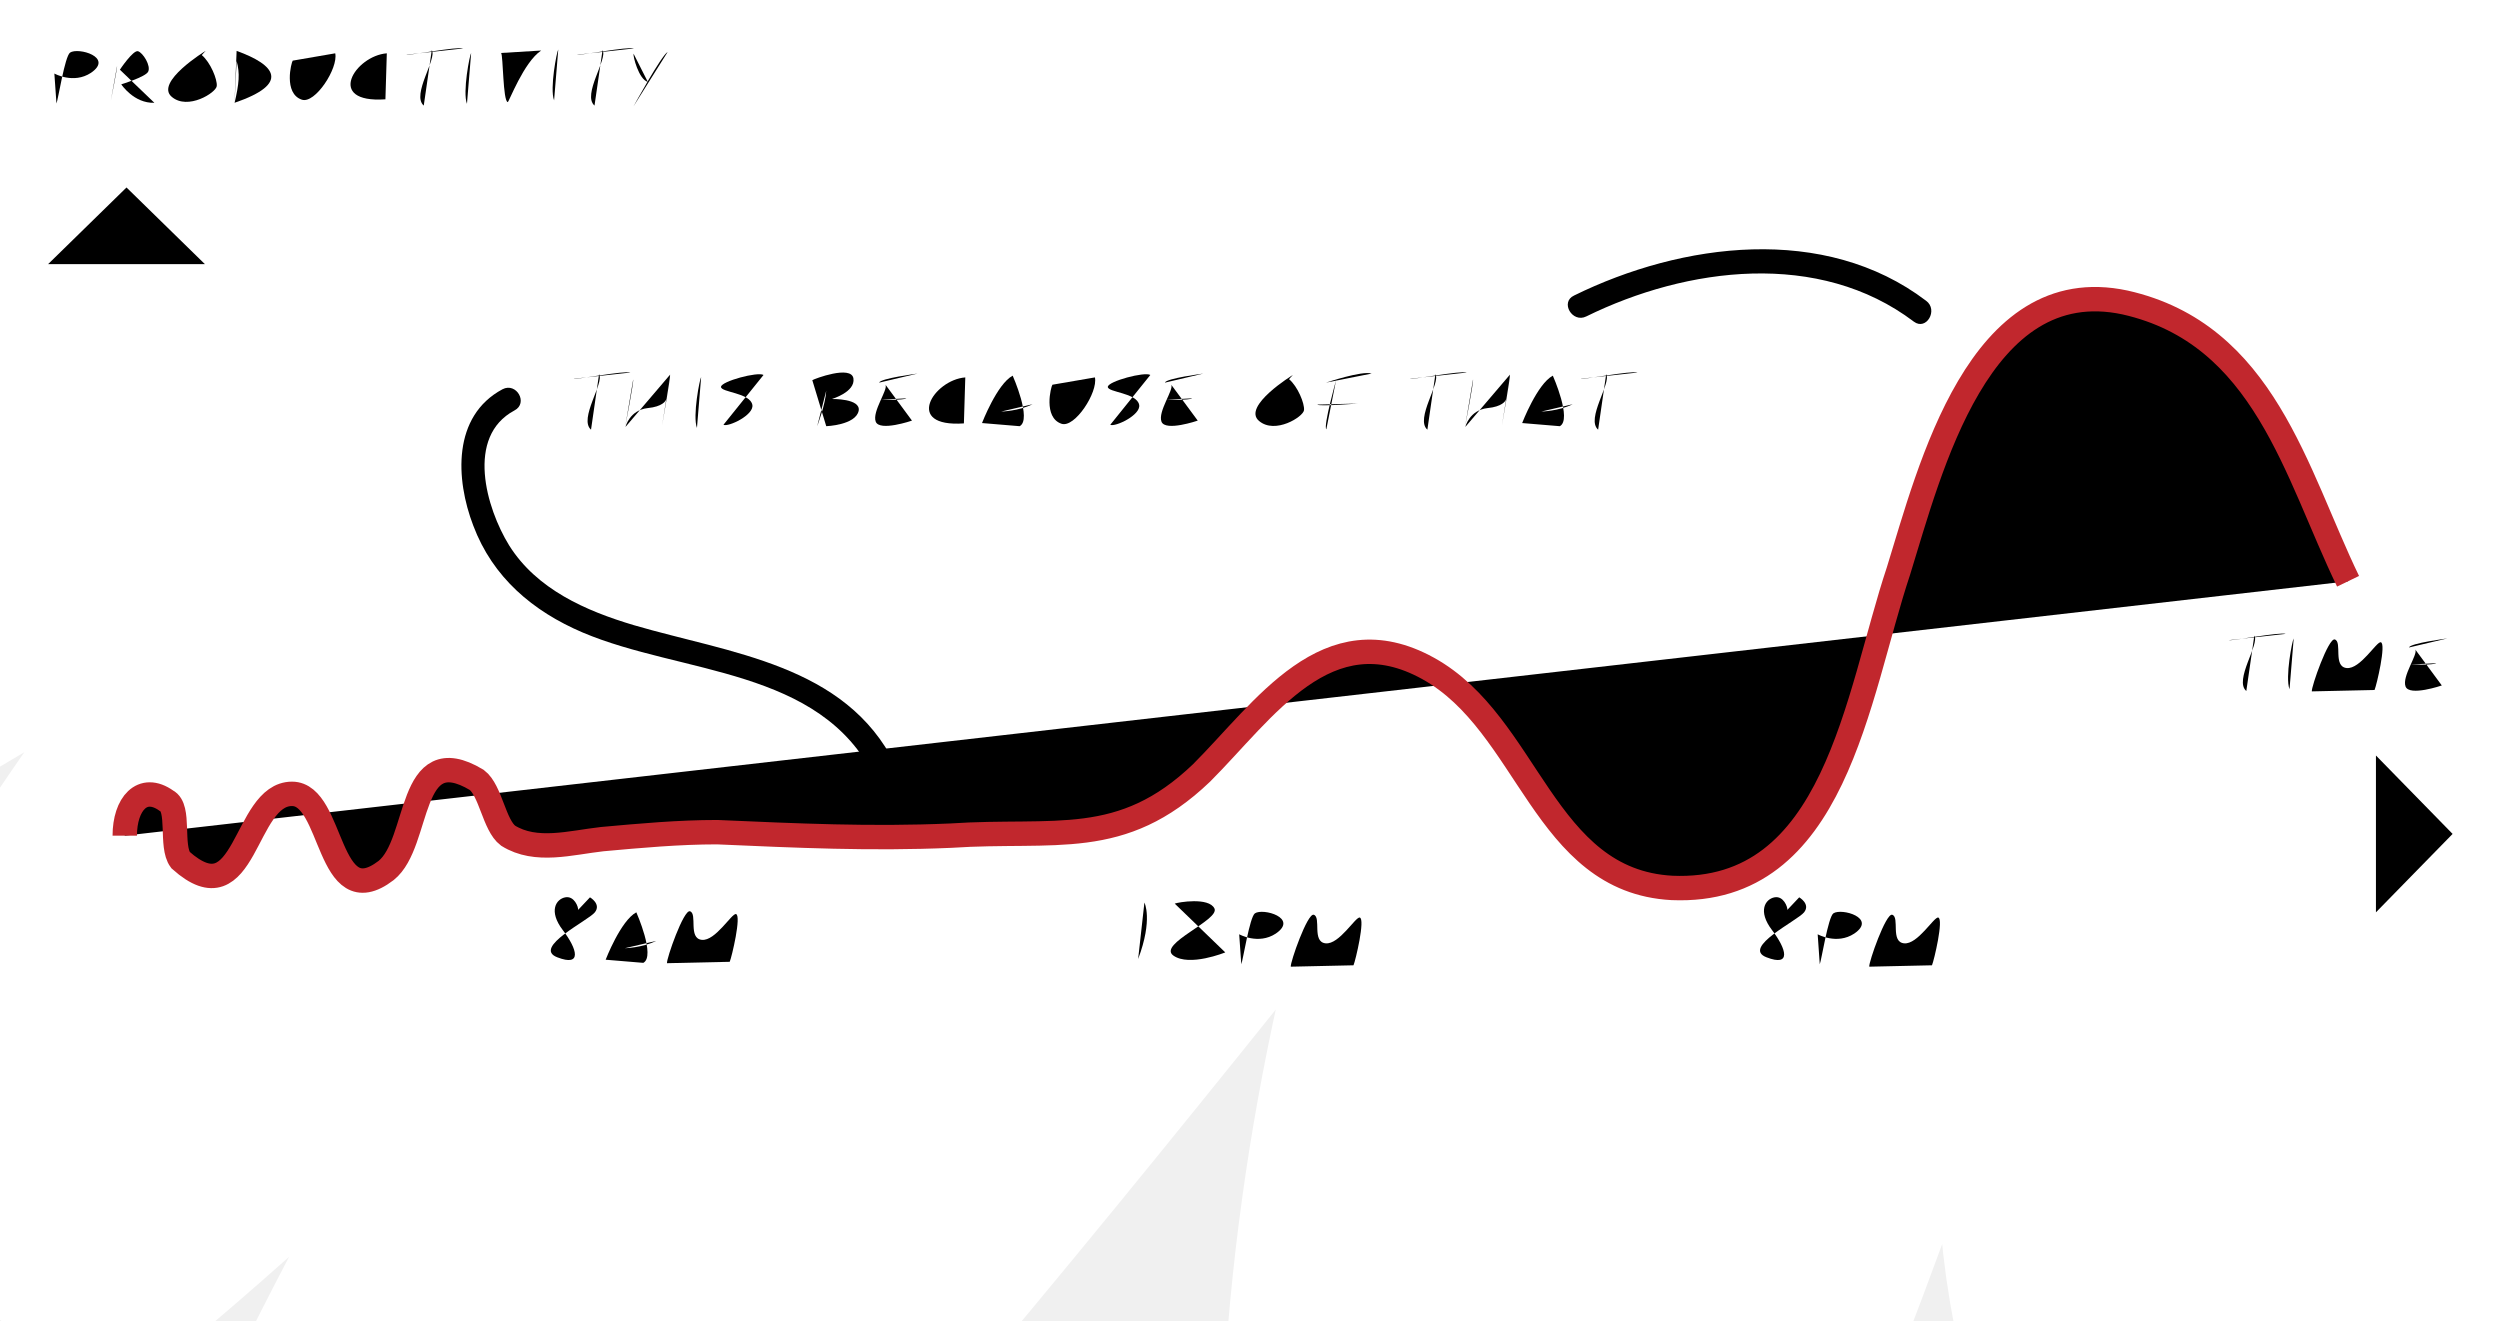
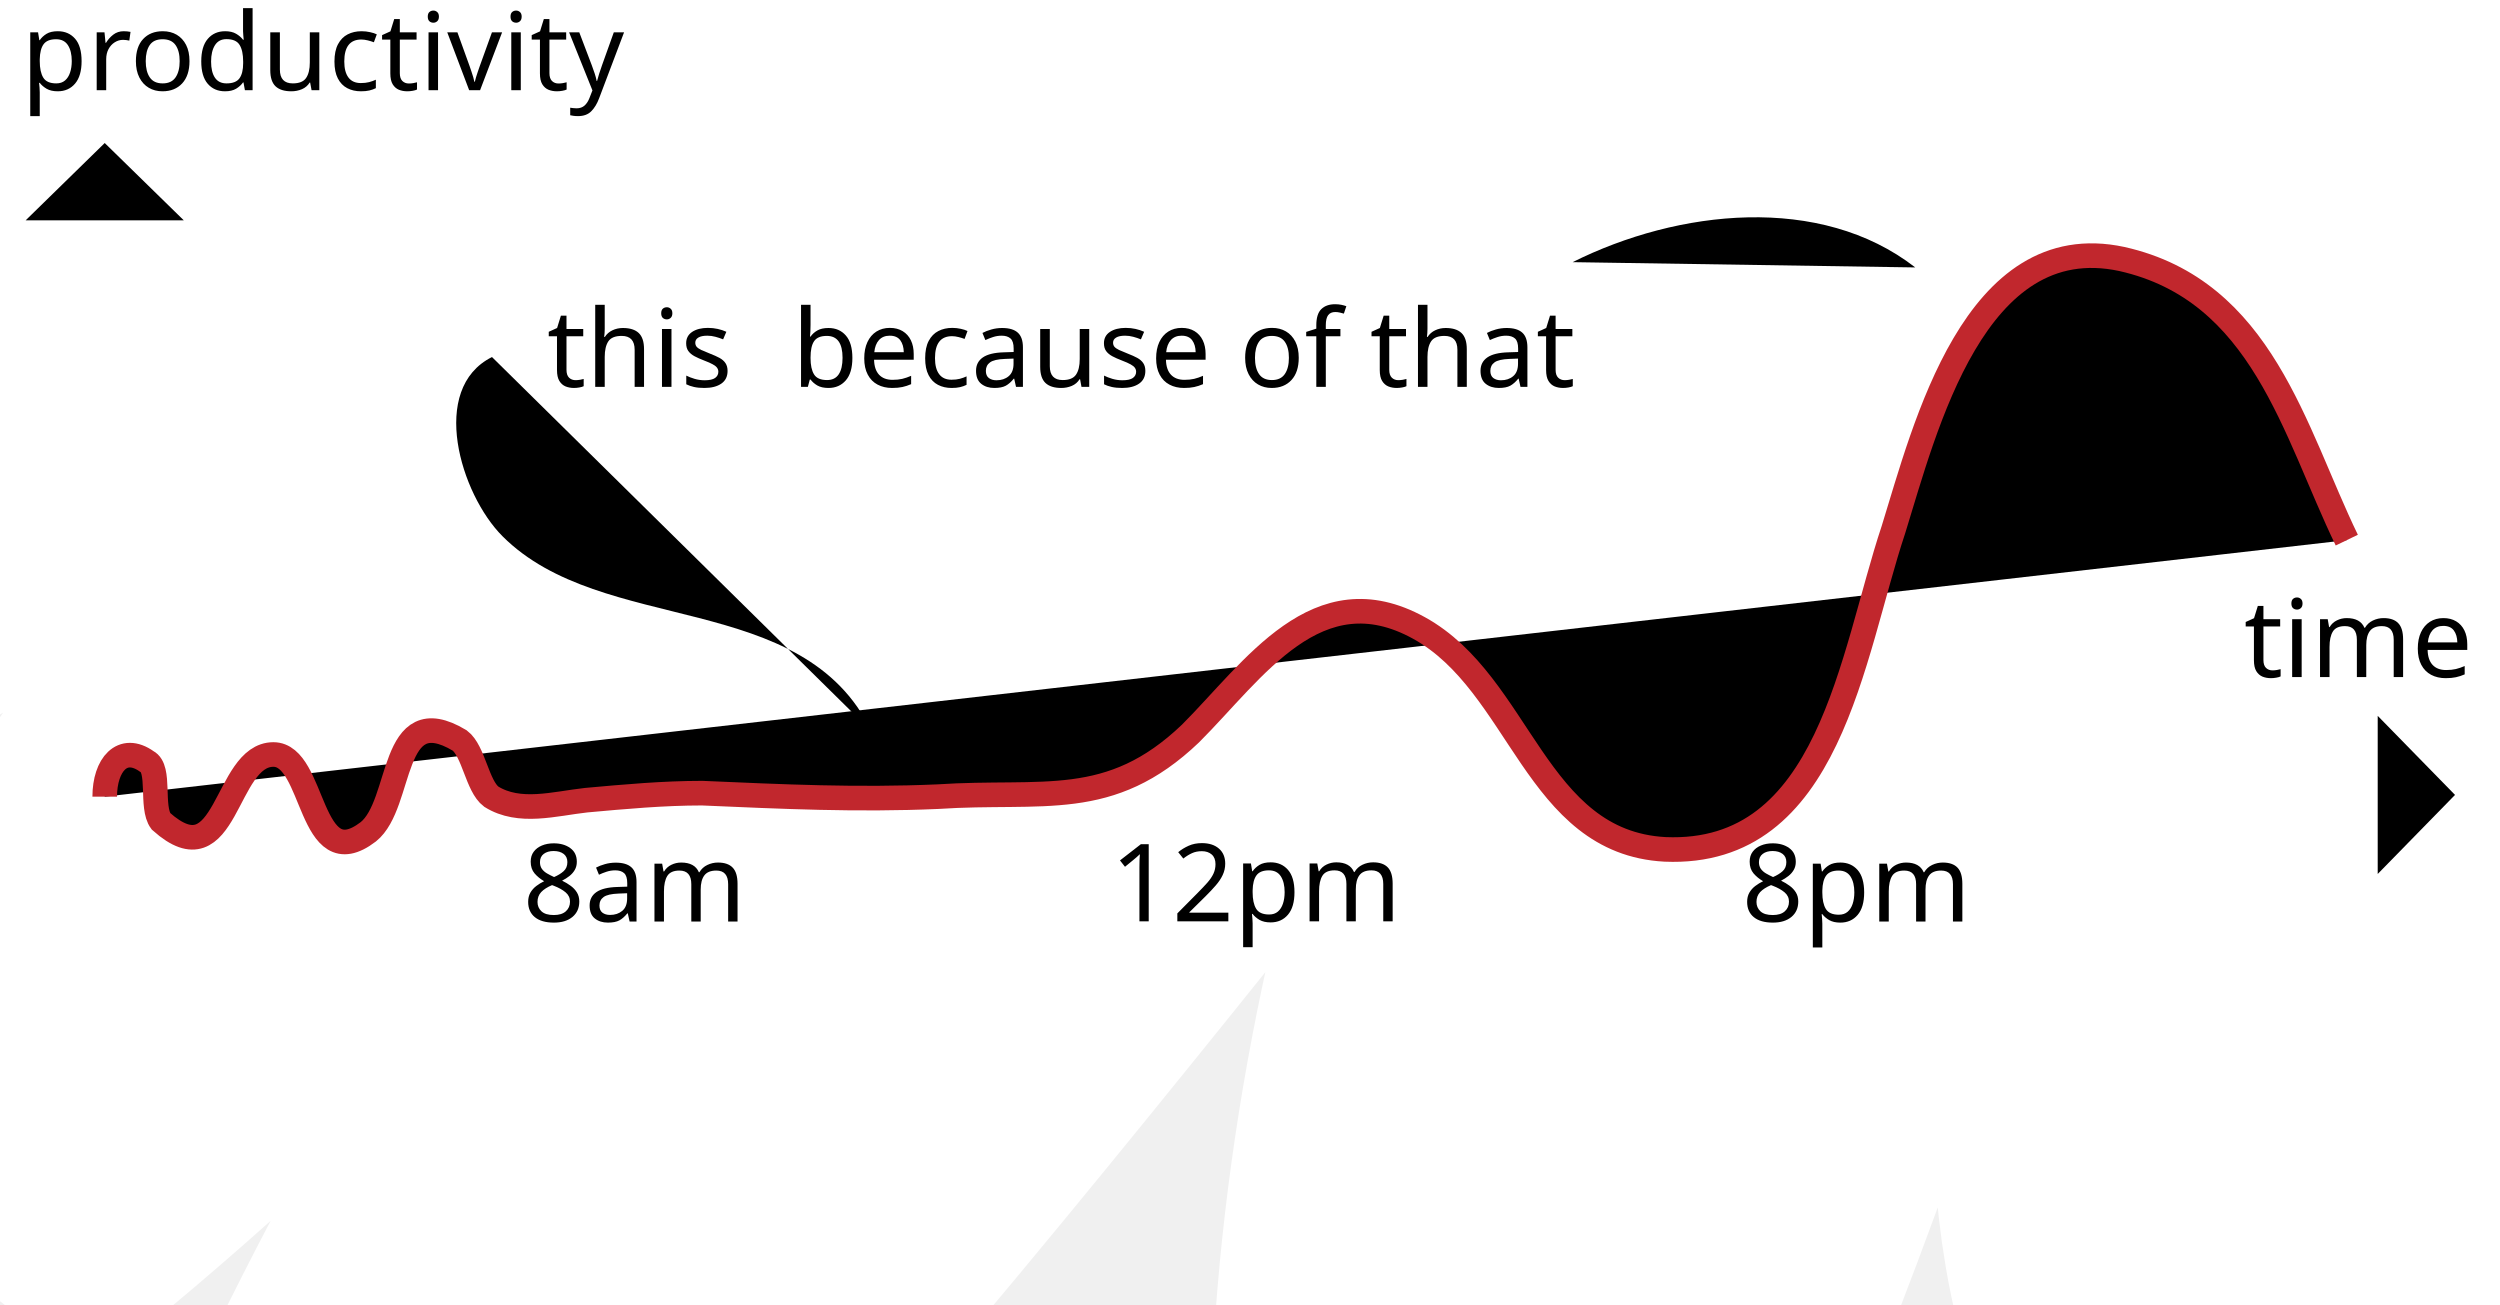
- <svg xmlns="http://www.w3.org/2000/svg" version="1.1" id="Layer_1" x="0px" y="0px" viewBox="0 0 717.4 378.8" enable-background="new 0 0 717.4 378.8" xml:space="preserve">
-   <path stroke="#FFFFFF" stroke-width="120" d="M122.3-45.6  c-43.1,35-94.4,59-136.3,95.3s-74.9,91.3-62.8,145.5C42.1,127.4,157.1,52.6,267.4-28.4C185.3,106.1,59.5,212.8-5.3,356.5  C144.3,238.8,255,73.9,417.1-25.9c16.7-10.3,34.8-20,54.3-20.2c-11.5,41.7-46.6,71.7-78.5,100.9C257.2,179.1,150.2,334.4,82.4,505.4  c41.1-24.9,74.5-60.5,106.4-96.6C321.9,258.1,437.1,91.6,578.9-51c-5.1,36.4-27.1,67.7-46.8,98.8C455.6,168.4,406,309.3,410.4,452.1  c0.2,6.9,0.9,14.5,5.9,19.2c6,5.5,15.9,4.4,22.5-0.5c6.6-4.8,10.5-12.3,14.1-19.6C526.2,302.6,553.2,131.5,647.5-4.6  c9.7-13.9,24-29,40.5-25.2c-32.1,107.1-64,215.4-71.2,327c-1.9,29.6-1.9,60,7.2,88.2s28.8,54.4,56.5,64.9  c13.9-84,8.6-169.7,11.5-254.8c2.9-85,14.9-172.7,59.2-245.4" />
+ <svg xmlns="http://www.w3.org/2000/svg" version="1.1" id="Layer_1" x="0px" y="0px" viewBox="0 0 711.4 371.3" enable-background="new 0 0 711.4 371.3" xml:space="preserve">
+   <path stroke="#FFFFFF" stroke-width="120" d="M116.3-58.7  C73.2-23.8,21.9,0.3-20,36.6s-74.9,91.3-62.8,145.5C36.1,114.2,151.1,39.5,261.4-41.6C179.3,92.9,53.5,199.6-11.3,343.3  C138.3,225.6,249,60.7,411.1-39c16.7-10.3,34.8-20,54.3-20.2c-11.5,41.7-46.6,71.7-78.5,100.9C251.2,165.9,144.2,321.2,76.4,492.3  c41.1-24.9,74.5-60.5,106.4-96.6C315.9,245,431.1,78.5,572.9-64.2c-5.1,36.4-27.1,67.7-46.8,98.8C449.6,155.2,400,296.1,404.4,438.9  c0.2,6.9,0.9,14.5,5.9,19.2c6,5.5,15.9,4.4,22.5-0.5s10.5-12.3,14.1-19.6c73.3-148.6,100.3-319.7,194.6-455.8  c9.7-13.9,24-29,40.5-25.2C650,64.1,618,172.4,610.9,284c-1.9,29.6-1.9,60,7.2,88.2s28.8,54.4,56.5,64.9  c13.9-84,8.6-169.7,11.5-254.8c2.9-85,14.9-172.7,59.2-245.4" />
  <g>
-     <path d="   M16.2,29.7c0.5-1.2,2.4-13.5,3.9-14.6c2.3-1.6,12.6,1.3,6,5.8c-5,3.3-10.5,0.2-10.5,0.2" />
-     <path d="   M33.6,18.9c0.1,0.6-1.8,10-1.8,10 M44.3,29.5c-5.9,0.2-9.5-5.3-9.5-5.3s6.9-2.1,7.7-3.6c0.9-1.7-1.5-5.5-2.9-5.9   c-1.4-0.4-5.2,5.3-5.2,5.3" />
-     <path d="   M59,14.6c0,0-14.7,9-9.7,13.2c4.6,3.9,12.7-1.2,12.9-3.1c0.2-1.9-1.8-6.8-4.3-8.9" />
-     <path d="   M67.9,17.5c1,3.6,0.7,6.5-0.6,12.1 M67.3,29.5c16.1-5.5,11.7-10.9,0.6-14.9" />
-     <path d="   M84,17.4c-0.4,0.5-2.7,9.4,2.6,11.2c3.8,1.3,10.5-9,9.6-13.3" />
-     <path d="   M111,15.3c-9.1,0.7-17.8,14.4-0.4,13.2" />
-     <path d="   M116.6,15.7c0.6,0.3,14.7-2.4,16.3-1.8 M123.9,14.4c1.6,2.4-5.9,12.8-2.3,15.9" />
-     <path d="   M135.2,15.2c-0.4,0.5-2.5,11.2-1.2,14.6" />
-     <path d="   M143.8,15.2c0.6,0.7,0.5,13.8,1.9,14.1c0.3,0.1,4.6-11.5,9.6-14.8" />
-     <path d="   M160.2,14.2c-0.4,0.5-2.5,11.2-1.2,14.6" />
-     <path d="   M165.6,15.7c0.6,0.3,14.7-2.4,16.3-1.8 M172.9,14.4c1.6,2.4-5.9,12.8-2.3,15.9" />
-     <path d="   M185.9,23.5c-2.6-0.7-4.3-7.4-4.1-8.1 M191.6,14.9c-1.8,1-9.8,15.6-9.8,15.6" />
-     <line stroke-width="7" x1="35.5" y1="378.8" x2="35.5" y2="53.8" />
-     <polyline stroke-width="7" points="   13.8,75.8 36.3,53.8 58.8,75.8  " />
+     <line stroke-width="7" x1="29.5" y1="365.7" x2="29.5" y2="40.7" />
+     <polyline stroke-width="7" points="   7.3,62.7 29.8,40.7 52.3,62.7  " />
+     <text transform="matrix(1 0 0 1 6 25.6667)" font-family="'PermanentMarker'" font-size="30.74">productivity</text>
  </g>
  <g>
-     <line stroke-width="7" x1="12" y1="239.3" x2="703" y2="239.3" />
-     <polyline stroke-width="7" points="   681.8,216.8 703.8,239.3 681.8,261.8  " />
+     <line stroke-width="7" x1="6" y1="226.2" x2="697" y2="226.2" />
+     <polyline stroke-width="7" points="   676.6,203.7 698.6,226.2 676.6,248.7  " />
    <g>
-       <path d="    M639.6,183.7c0.6,0.3,14.7-2.4,16.3-1.8 M646.9,182.4c1.6,2.4-5.9,12.8-2.3,15.9" />
-       <path d="    M658.2,183.2c-0.4,0.5-2.5,11.2-1.2,14.6" />
-       <path d="    M663.4,198.4c-0.2-1.2,4.8-15.5,6.6-14.9c2.2,0.7-0.6,7.8,3.4,8.2c3.9,0.4,8.6-7.7,9.8-7.4c1.6,0.4-1.2,12.3-1.8,13.7" />
-       <path d="    M700.7,196.7c0,0-9.3,3.2-10.4,0.3c-1.1-2.9,3.6-9.2,2.8-10.6 M702.3,183.2c0,0-10.8,1.4-11,2.6 M691.8,190.7c0,0,6.6,0.2,7.3-0.4    " />
+       <text transform="matrix(1 0 0 1 638.5498 192.6667)" font-family="'PermanentMarker'" font-size="30.74">time</text>
    </g>
  </g>
  <g>
-     <line stroke-width="7" x1="184.5" y1="231.8" x2="184.5" y2="247.8" />
-     <path d="   M165.9,261.1c0.1-0.8-1.1-4.1-3.7-3.6s-4.9,3.9-0.7,9.4s5.6,10.6-1.6,7.8s8.9-10.5,10.8-12.9s-1.4-4.3-1.4-4.3" />
-     <path d="   M173.8,275.4c0,0,4.3-11.2,8.8-13.6c0,0,5.6,12.6,2,14.5 M179.3,272.1c0,0,4.9-0.1,9-2.1" />
-     <path d="   M191.4,276.4c-0.2-1.2,4.8-15.5,6.6-14.9c2.2,0.7-0.6,7.8,3.4,8.2c3.9,0.4,8.6-7.7,9.8-7.4c1.6,0.4-1.2,12.3-1.8,13.7" />
+     <line stroke-width="7" x1="178.5" y1="218.7" x2="178.5" y2="234.7" />
+     <text transform="matrix(1 0 0 1 148.7957 262.2271)" font-family="'PermanentMarker'" font-size="30.74">8am</text>
  </g>
  <g>
-     <line stroke-width="7" x1="357.5" y1="231.8" x2="357.5" y2="247.8" />
-     <path d="   M328.4,259c0,0,2.5,4.8-1.8,16.2" />
-     <path d="   M337.1,259.3c1-0.4,9.8-1.9,11.4,1.4s-16.4,10.2-11.8,13.5s14.9-0.9,14.9-0.9" />
-     <path d="   M356.2,276.7c0.5-1.2,2.4-13.5,3.9-14.6c2.3-1.6,12.6,1.3,6,5.8c-5,3.3-10.5,0.2-10.5,0.2" />
-     <path d="   M370.4,277.4c-0.2-1.2,4.8-15.5,6.6-14.9c2.2,0.7-0.6,7.8,3.4,8.2c3.9,0.4,8.6-7.7,9.8-7.4c1.6,0.4-1.2,12.3-1.8,13.7" />
+     <line stroke-width="7" x1="351.5" y1="218.7" x2="351.5" y2="234.7" />
+     <text transform="matrix(1 0 0 1 315.9719 262.1673)" font-family="'PermanentMarker'" font-size="30.74">12pm</text>
  </g>
  <g>
-     <line stroke-width="7" x1="530.5" y1="231.8" x2="530.5" y2="247.8" />
-     <path d="   M512.9,261.1c0.1-0.8-1.1-4.1-3.7-3.6s-4.9,3.9-0.7,9.4s5.6,10.6-1.6,7.8s8.9-10.5,10.8-12.9s-1.4-4.3-1.4-4.3" />
-     <path d="   M522.2,276.7c0.5-1.2,2.4-13.5,3.9-14.6c2.3-1.6,12.6,1.3,6,5.8c-5,3.3-10.5,0.2-10.5,0.2" />
-     <path d="   M536.4,277.4c-0.2-1.2,4.8-15.5,6.6-14.9c2.2,0.7-0.6,7.8,3.4,8.2c3.9,0.4,8.6-7.7,9.8-7.4c1.6,0.4-1.2,12.3-1.8,13.7" />
+     <line stroke-width="7" x1="524.5" y1="218.7" x2="524.5" y2="234.7" />
+     <text transform="matrix(1 0 0 1 495.6663 262.2271)" font-family="'PermanentMarker'" font-size="30.74">8pm</text>
  </g>
-   <path stroke="#C1272D" stroke-width="7" d="M35.8,239.8c0-9,5-15,12-10  c4,2,1,13,4,17c19,17,18-19,32-19c12,0,10,35,27,22c10-8,6-38,26-26c4,3,5,13,9,16c8,5,18,2,27,1c11-1,22-2,33-2c23,1,44,2,67,1  c30-2,49,4,72-18c18-18,36-46,65-30s33,61,70,63c47,2,53-55,65-91c9-29,23-86,65-77c40,9,49,49,64,80" />
+   <path stroke="#C1272D" stroke-width="7" d="M29.8,226.7c0-9,5-15,12-10  c4,2,1,13,4,17c19,17,18-19,32-19c12,0,10,35,27,22c10-8,6-38,26-26c4,3,5,13,9,16c8,5,18,2,27,1c11-1,22-2,33-2c23,1,44,2,67,1  c30-2,49,4,72-18c18-18,36-46,65-30s33,61,70,63c47,2,53-55,65-91c9-29,23-86,65-77c40,9,49,49,64,80" />
  <g>
-     <g>
-       <g>
-         <path d="M144.2,111.7c-14.4,7.7-13.5,25.8-8.4,39.1c5.6,14.9,17.1,24.6,31.4,30.7c28.3,12,68.2,10.1,83.7,41.4c2,4,8,0.5,6-3.5     c-14.3-28.8-47.4-31.9-75-40c-13.8-4.1-27.9-10.3-35.8-22.9c-6.6-10.7-12.5-31.2,1.5-38.7C151.7,115.7,148.2,109.6,144.2,111.7     L144.2,111.7z" />
-       </g>
-     </g>
-     <path d="   M164.6,108.7c0.6,0.3,14.7-2.4,16.3-1.8 M171.9,107.4c1.6,2.4-5.9,12.8-2.3,15.9" />
-     <path d="   M181.7,108.9c0.2,0.7-2.3,13.6-2.3,13.6 M179.5,122.5c0,0,1.1-4.8,6.4-5.4c4.1-0.4,5.2-2,5.3-2.6c0.1-0.6,1.1-7,1.1-7 M190,122.1   c0,0,2.4-13.8,2.3-14.5" />
-     <path d="   M201.2,108.2c-0.4,0.5-2.5,11.2-1.2,14.6" />
-     <path d="   M219.1,107.6c-1.6-1-12.1,1.8-12.2,3.4c-0.1,1.6,8.4,1.7,9,5.2c0.5,2.9-6.9,6.4-8.3,5.7" />
+     <path stroke-width="7" d="   M140,101.6c-18,9-9,39,3,51c28.5,28.5,85.5,15,105,55.5" />
+     <text transform="matrix(1 0 0 1 155.6692 110.0857)" font-family="'PermanentMarker'" font-size="30.74">this</text>
  </g>
  <g>
-     <g>
-       <g>
-         <path d="M455.2,90.8c28.9-14.2,66.8-19.1,94,1.5c3.6,2.7,7.1-3.4,3.5-6c-29.1-22.1-70.1-16.7-101-1.5     C447.6,86.7,451.2,92.8,455.2,90.8L455.2,90.8z" />
-       </g>
-     </g>
-     <path d="   M237.1,112.1c-0.2,3.9-2.6,10.2-2.6,10.2 M237.1,122.3c0,0,8.4-0.3,9.3-4.4c0.7-3.6-7.7-3.4-7.7-3.4s6.8-2,6.2-5.9   c-0.6-3.9-11.2,0.1-11.8,0.5" />
-     <path d="   M261.7,120.7c0,0-9.3,3.2-10.4,0.3c-1.1-2.9,3.6-9.2,2.8-10.6 M263.3,107.2c0,0-10.8,1.4-11,2.6 M252.8,114.7c0,0,6.6,0.2,7.3-0.4" />
-     <path d="   M277,108.3c-9.1,0.7-17.8,14.4-0.4,13.2" />
-     <path d="   M281.8,121.4c0,0,4.3-11.2,8.8-13.6c0,0,5.6,12.6,2,14.5 M287.3,118.1c0,0,4.9-0.1,9-2.1" />
-     <path d="   M302,110.4c-0.4,0.5-2.7,9.4,2.6,11.2c3.8,1.3,10.5-9,9.6-13.3" />
-     <path d="   M330.1,107.6c-1.6-1-12.1,1.8-12.2,3.4c-0.1,1.6,8.4,1.7,9,5.2c0.5,2.9-6.9,6.4-8.3,5.7" />
-     <path d="   M343.7,120.7c0,0-9.3,3.2-10.4,0.3c-1.1-2.9,3.6-9.2,2.8-10.6 M345.3,107.2c0,0-10.8,1.4-11,2.6 M334.8,114.7c0,0,6.6,0.2,7.3-0.4" />
-     <path d="   M371,107.6c0,0-14.7,9-9.7,13.2c4.6,3.9,12.7-1.2,12.9-3.1c0.2-1.9-1.8-6.8-4.3-8.9" />
-     <path d="   M380.6,123.2c-0.9-0.9,2.8-14.1,2.8-14.1 M393.6,107.2c-2.7-0.9-13.1,2.6-13.1,2.6 M378,116.1c0.4,0.6,11.6-0.3,11.6-0.3" />
-     <path d="   M404.6,108.7c0.6,0.3,14.7-2.4,16.3-1.8 M411.9,107.4c1.6,2.4-5.9,12.8-2.3,15.9" />
-     <path d="   M422.7,108.9c0.2,0.7-2.3,13.6-2.3,13.6 M420.5,122.5c0,0,1.1-4.8,6.4-5.4c4.1-0.4,5.2-2,5.3-2.6c0.1-0.6,1.1-7,1.1-7 M431,122.1   c0,0,2.4-13.8,2.3-14.5" />
-     <path d="   M436.8,121.4c0,0,4.3-11.2,8.8-13.6c0,0,5.6,12.6,2,14.5 M442.3,118.1c0,0,4.9-0.1,9-2.1" />
-     <path d="   M453.6,108.7c0.6,0.3,14.7-2.4,16.3-1.8 M460.9,107.4c1.6,2.4-5.9,12.8-2.3,15.9" />
+     <text transform="matrix(1 0 0 1 225.3346 110.0857)" font-family="'PermanentMarker'" font-size="30.74">because of that</text>
+     <path stroke-width="7" d="   M447.5,74.6c30-15,70.5-19.5,97.5,1.5" />
  </g>
</svg>
